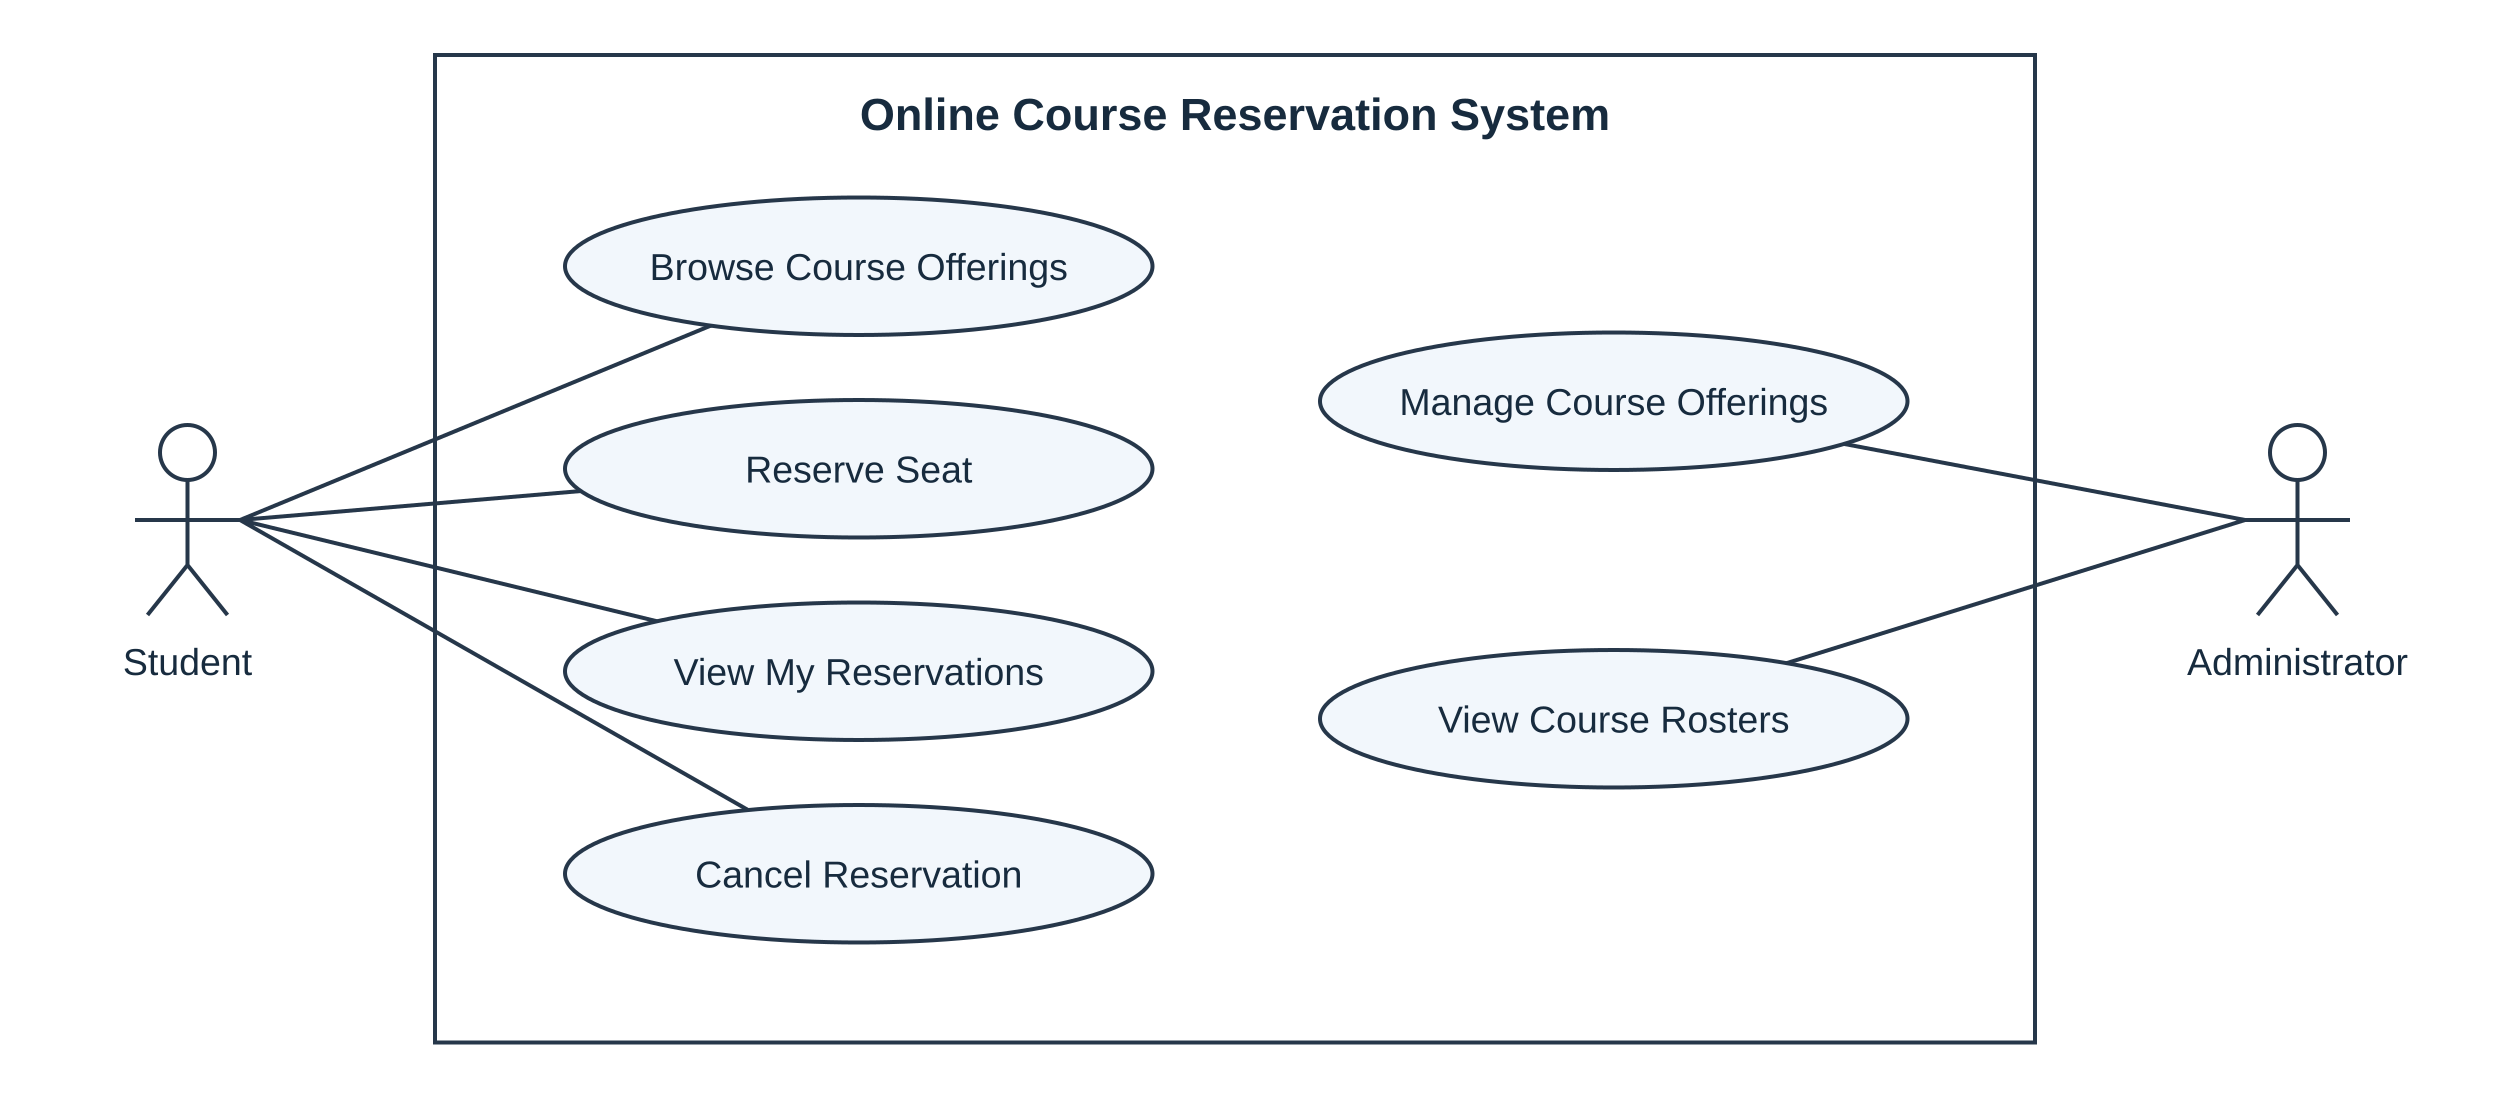
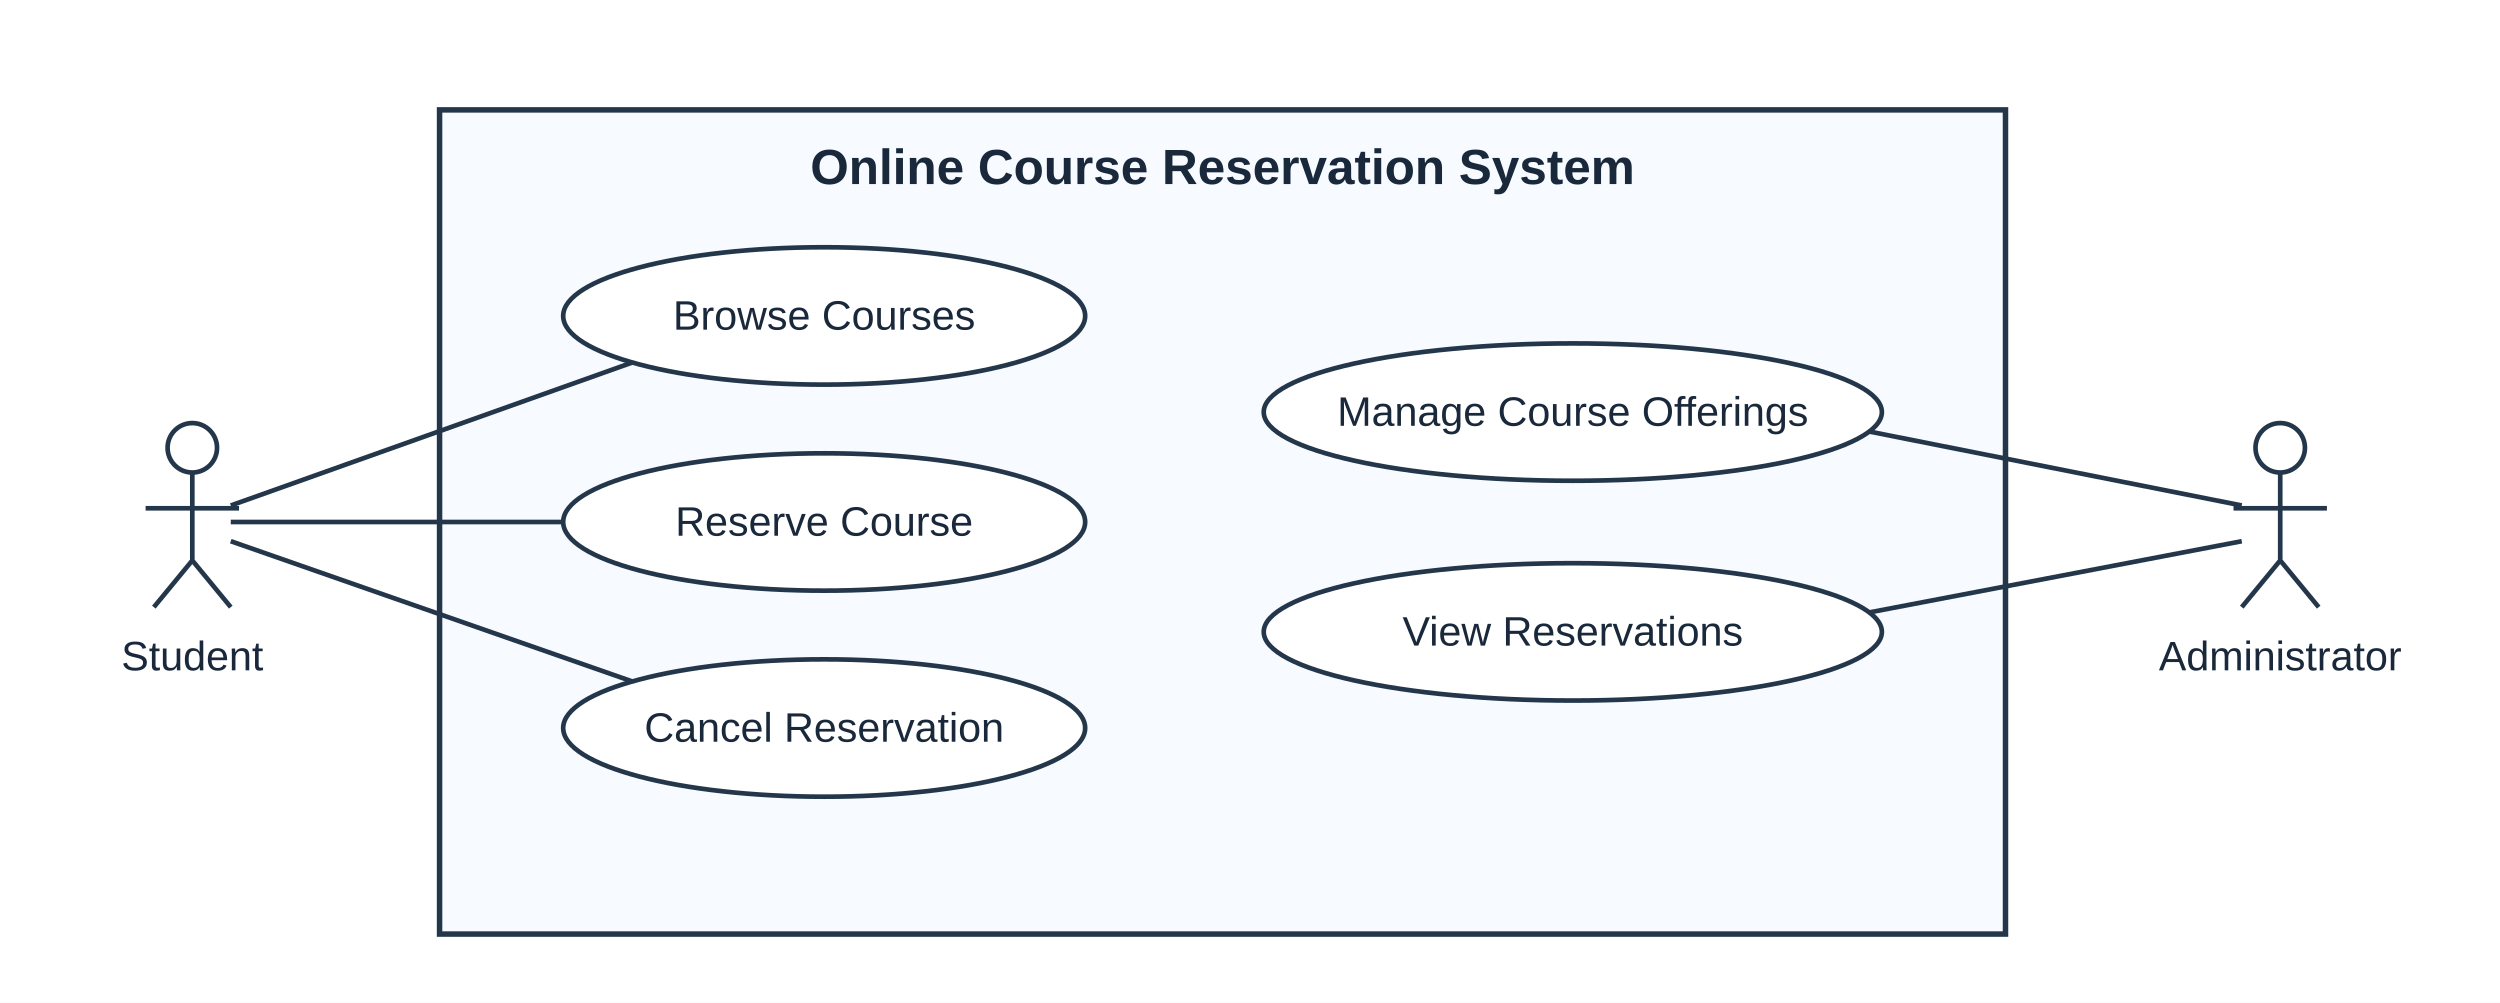
- <svg xmlns="http://www.w3.org/2000/svg" viewBox="0 0 1000 440" width="1000" height="440" role="img" aria-labelledby="title">
-   <rect width="1000" height="440" fill="white" />
-   <g stroke="#26374a" stroke-width="1.6" fill="none">
-     <rect x="174" y="22" width="640" height="395" />
-     <path d="M96 208 L343 106 M96 208 L343 187 M96 208 L343 268 M96 208 L343 349 M898 208 L645 160 M898 208 L645 287" />
-     <circle cx="75" cy="181" r="11" />
-     <path d="M75 192v34m-21-18h42m-21 18-16 20m16-20 16 20" />
-     <circle cx="919" cy="181" r="11" />
-     <path d="M919 192v34m-21-18h42m-21 18-16 20m16-20 16 20" />
+ <svg xmlns="http://www.w3.org/2000/svg" viewBox="0 0 910 365" width="910" height="365" role="img" aria-labelledby="title desc">
+   <rect width="910" height="365" fill="white" />
+   <rect x="160" y="40" width="570" height="300" fill="#f7faff" stroke="#24364a" stroke-width="2" />
+   <g fill="none" stroke="#24364a" stroke-width="1.7">
+     <path d="M84 184 L230 132 M84 190 H205 M84 197 L230 248 M816 184 L680 157 M816 197 L680 223" />
+     <g id="actor">
+       <circle cx="70" cy="163" r="9" fill="white" />
+       <path d="M70 172v32m-17-19h34m-17 19-14 17m14-17 14 17" />
+     </g>
+     <use href="#actor" x="760" />
  </g>
-   <g fill="#f2f7fc" stroke="#26374a" stroke-width="1.6">
-     <ellipse cx="343.5" cy="106.5" rx="117.5" ry="27.5" />
-     <ellipse cx="343.5" cy="187.5" rx="117.5" ry="27.5" />
-     <ellipse cx="343.5" cy="268.5" rx="117.5" ry="27.5" />
-     <ellipse cx="343.5" cy="349.5" rx="117.5" ry="27.5" />
-     <ellipse cx="645.5" cy="160.5" rx="117.5" ry="27.5" />
-     <ellipse cx="645.5" cy="287.5" rx="117.5" ry="27.5" />
+   <g fill="white" stroke="#24364a" stroke-width="1.7">
+     <ellipse cx="300" cy="115" rx="95" ry="25" />
+     <ellipse cx="300" cy="190" rx="95" ry="25" />
+     <ellipse cx="300" cy="265" rx="95" ry="25" />
+     <ellipse cx="572.5" cy="150" rx="112.5" ry="25" />
+     <ellipse cx="572.5" cy="230" rx="112.5" ry="25" />
  </g>
-   <g font-family="Arial, sans-serif" font-size="15" fill="#172b3e" text-anchor="middle">
-     <text x="494" y="52" font-size="18" font-weight="bold">Online Course Reservation System</text>
-     <text x="75" y="270">Student</text>
-     <text x="919" y="270">Administrator</text>
-     <text x="343.5" y="112">Browse Course Offerings</text>
-     <text x="343.5" y="193">Reserve Seat</text>
-     <text x="343.5" y="274">View My Reservations</text>
-     <text x="343.5" y="355">Cancel Reservation</text>
-     <text x="645.5" y="166">Manage Course Offerings</text>
-     <text x="645.5" y="293">View Course Rosters</text>
+   <g font-family="Arial, sans-serif" font-size="15" fill="#19283a" text-anchor="middle">
+     <text x="445" y="67" font-size="18" font-weight="bold">Online Course Reservation System</text>
+     <text x="70" y="244">Student</text>
+     <text x="830" y="244">Administrator</text>
+     <text x="300" y="120">Browse Courses</text>
+     <text x="300" y="195">Reserve Course</text>
+     <text x="300" y="270">Cancel Reservation</text>
+     <text x="572.5" y="155">Manage Course Offerings</text>
+     <text x="572.5" y="235">View Reservations</text>
  </g>
</svg>
